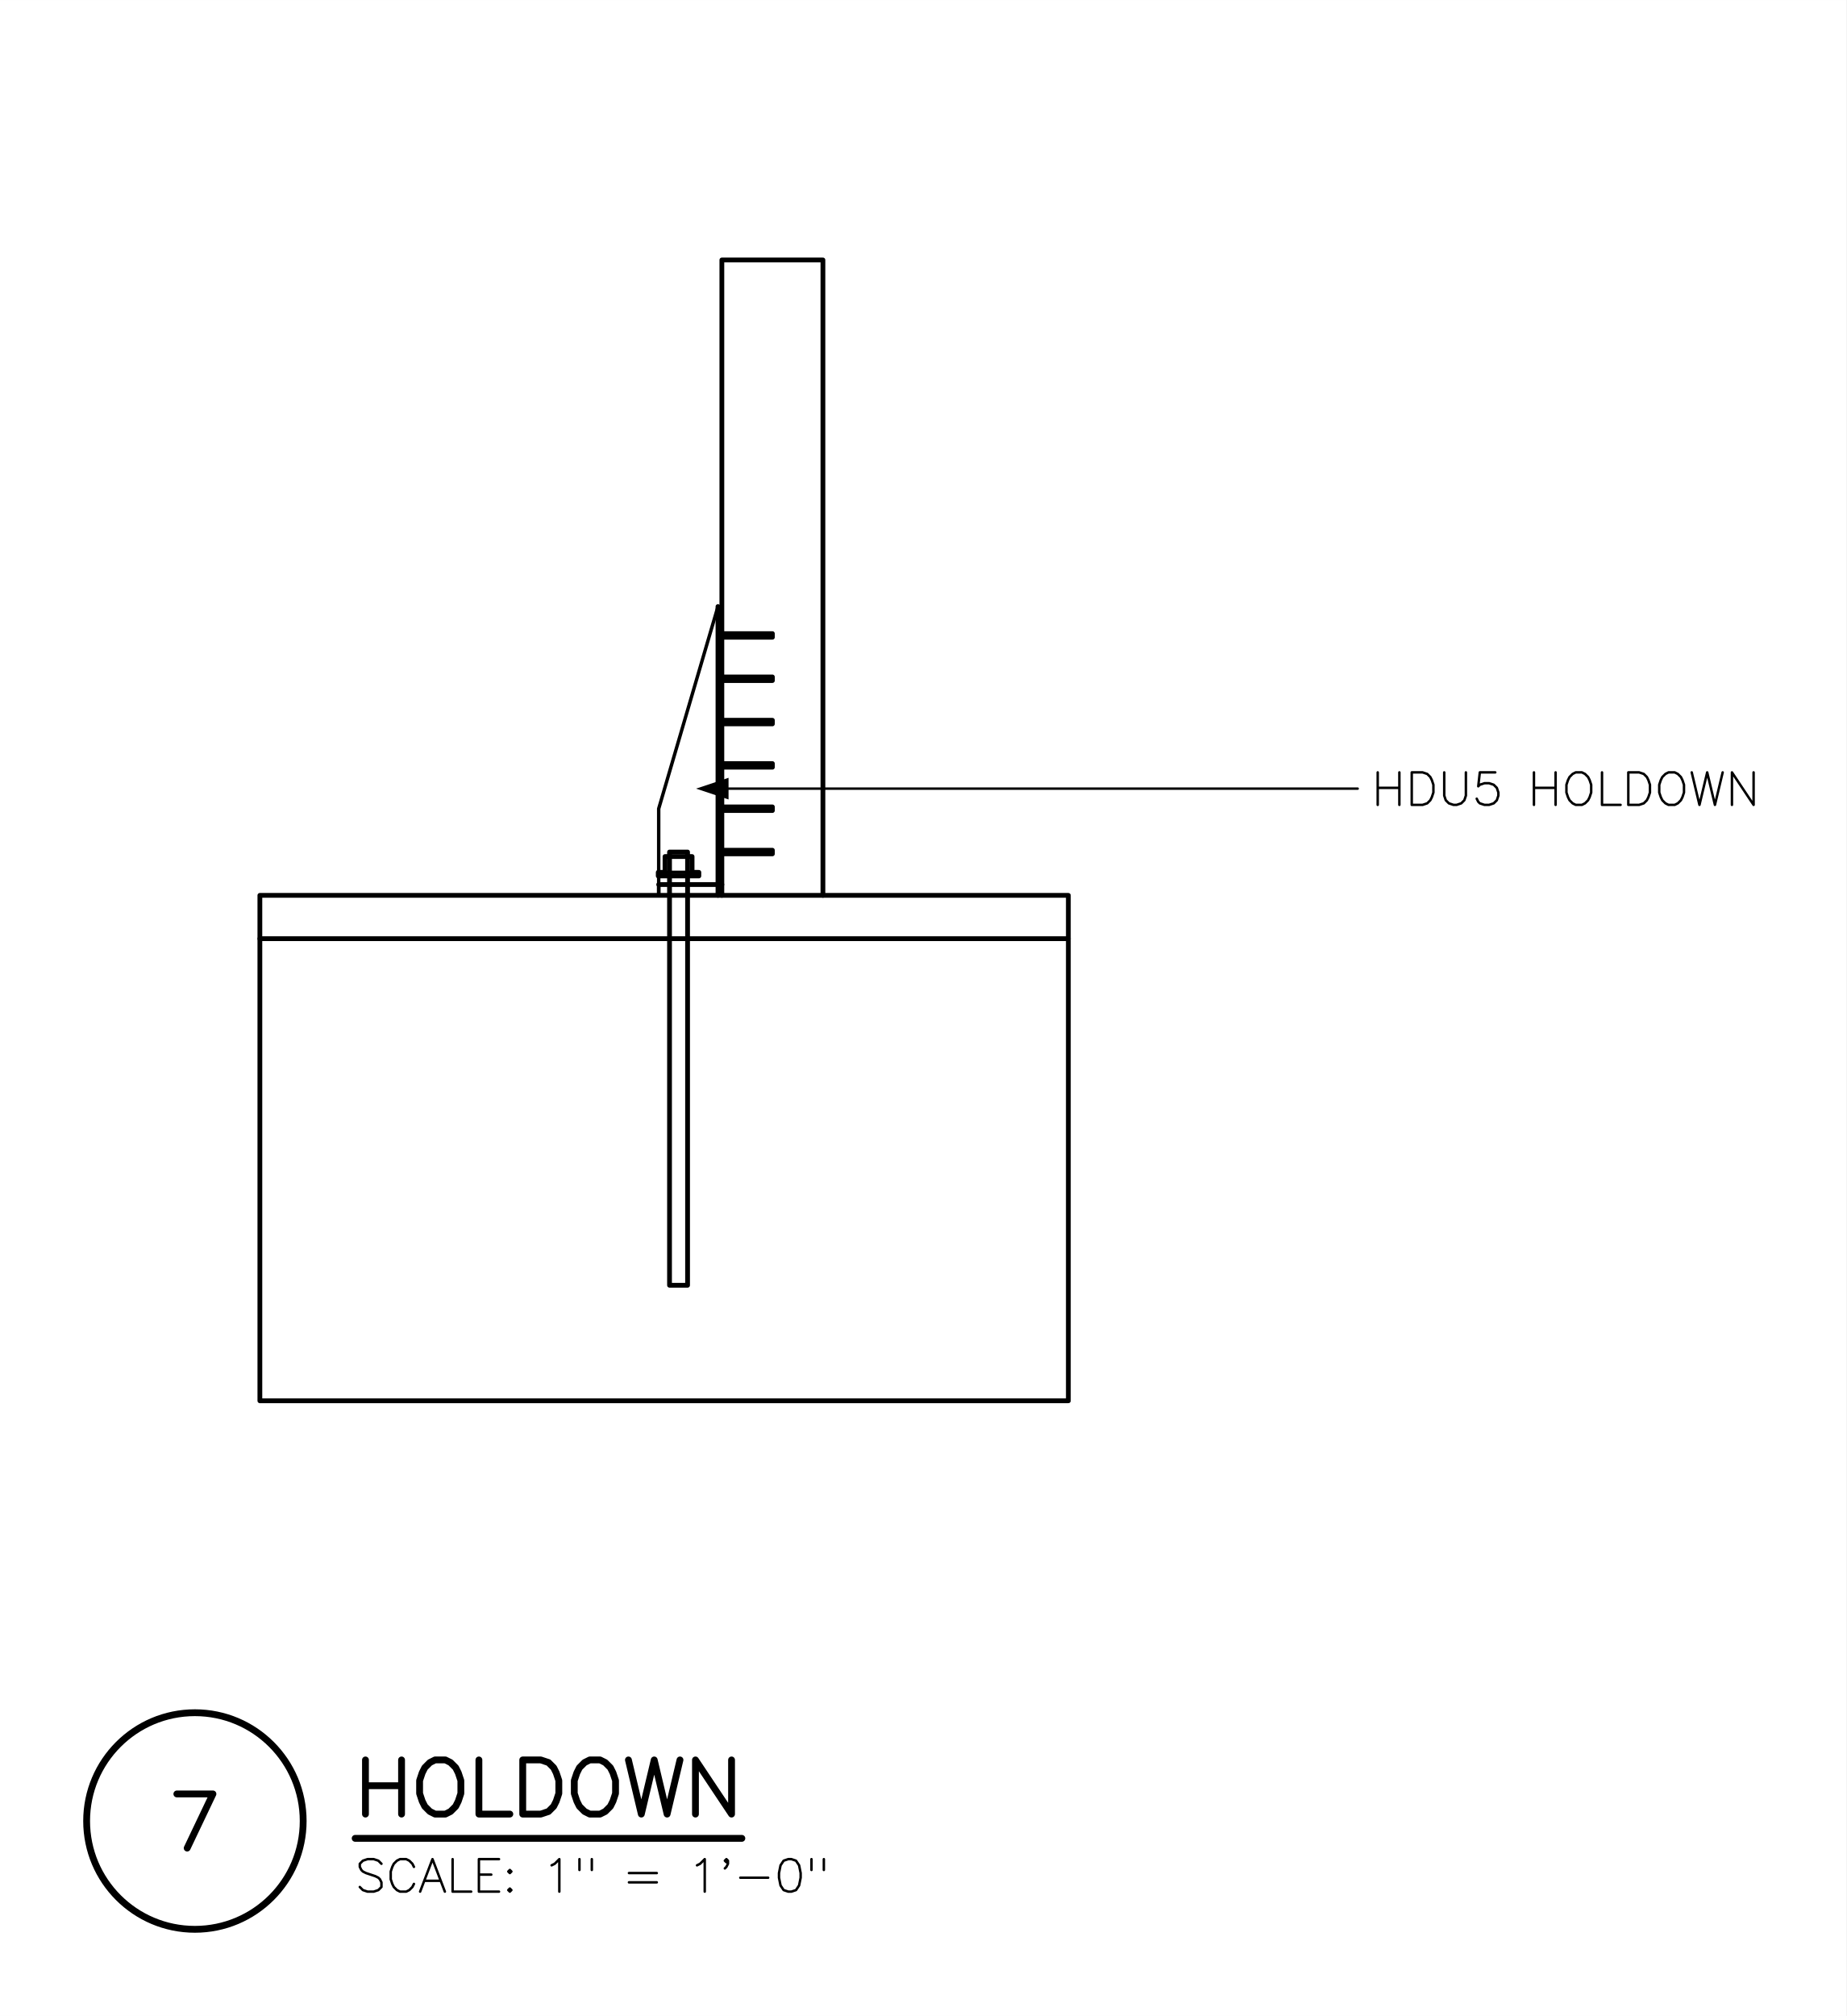
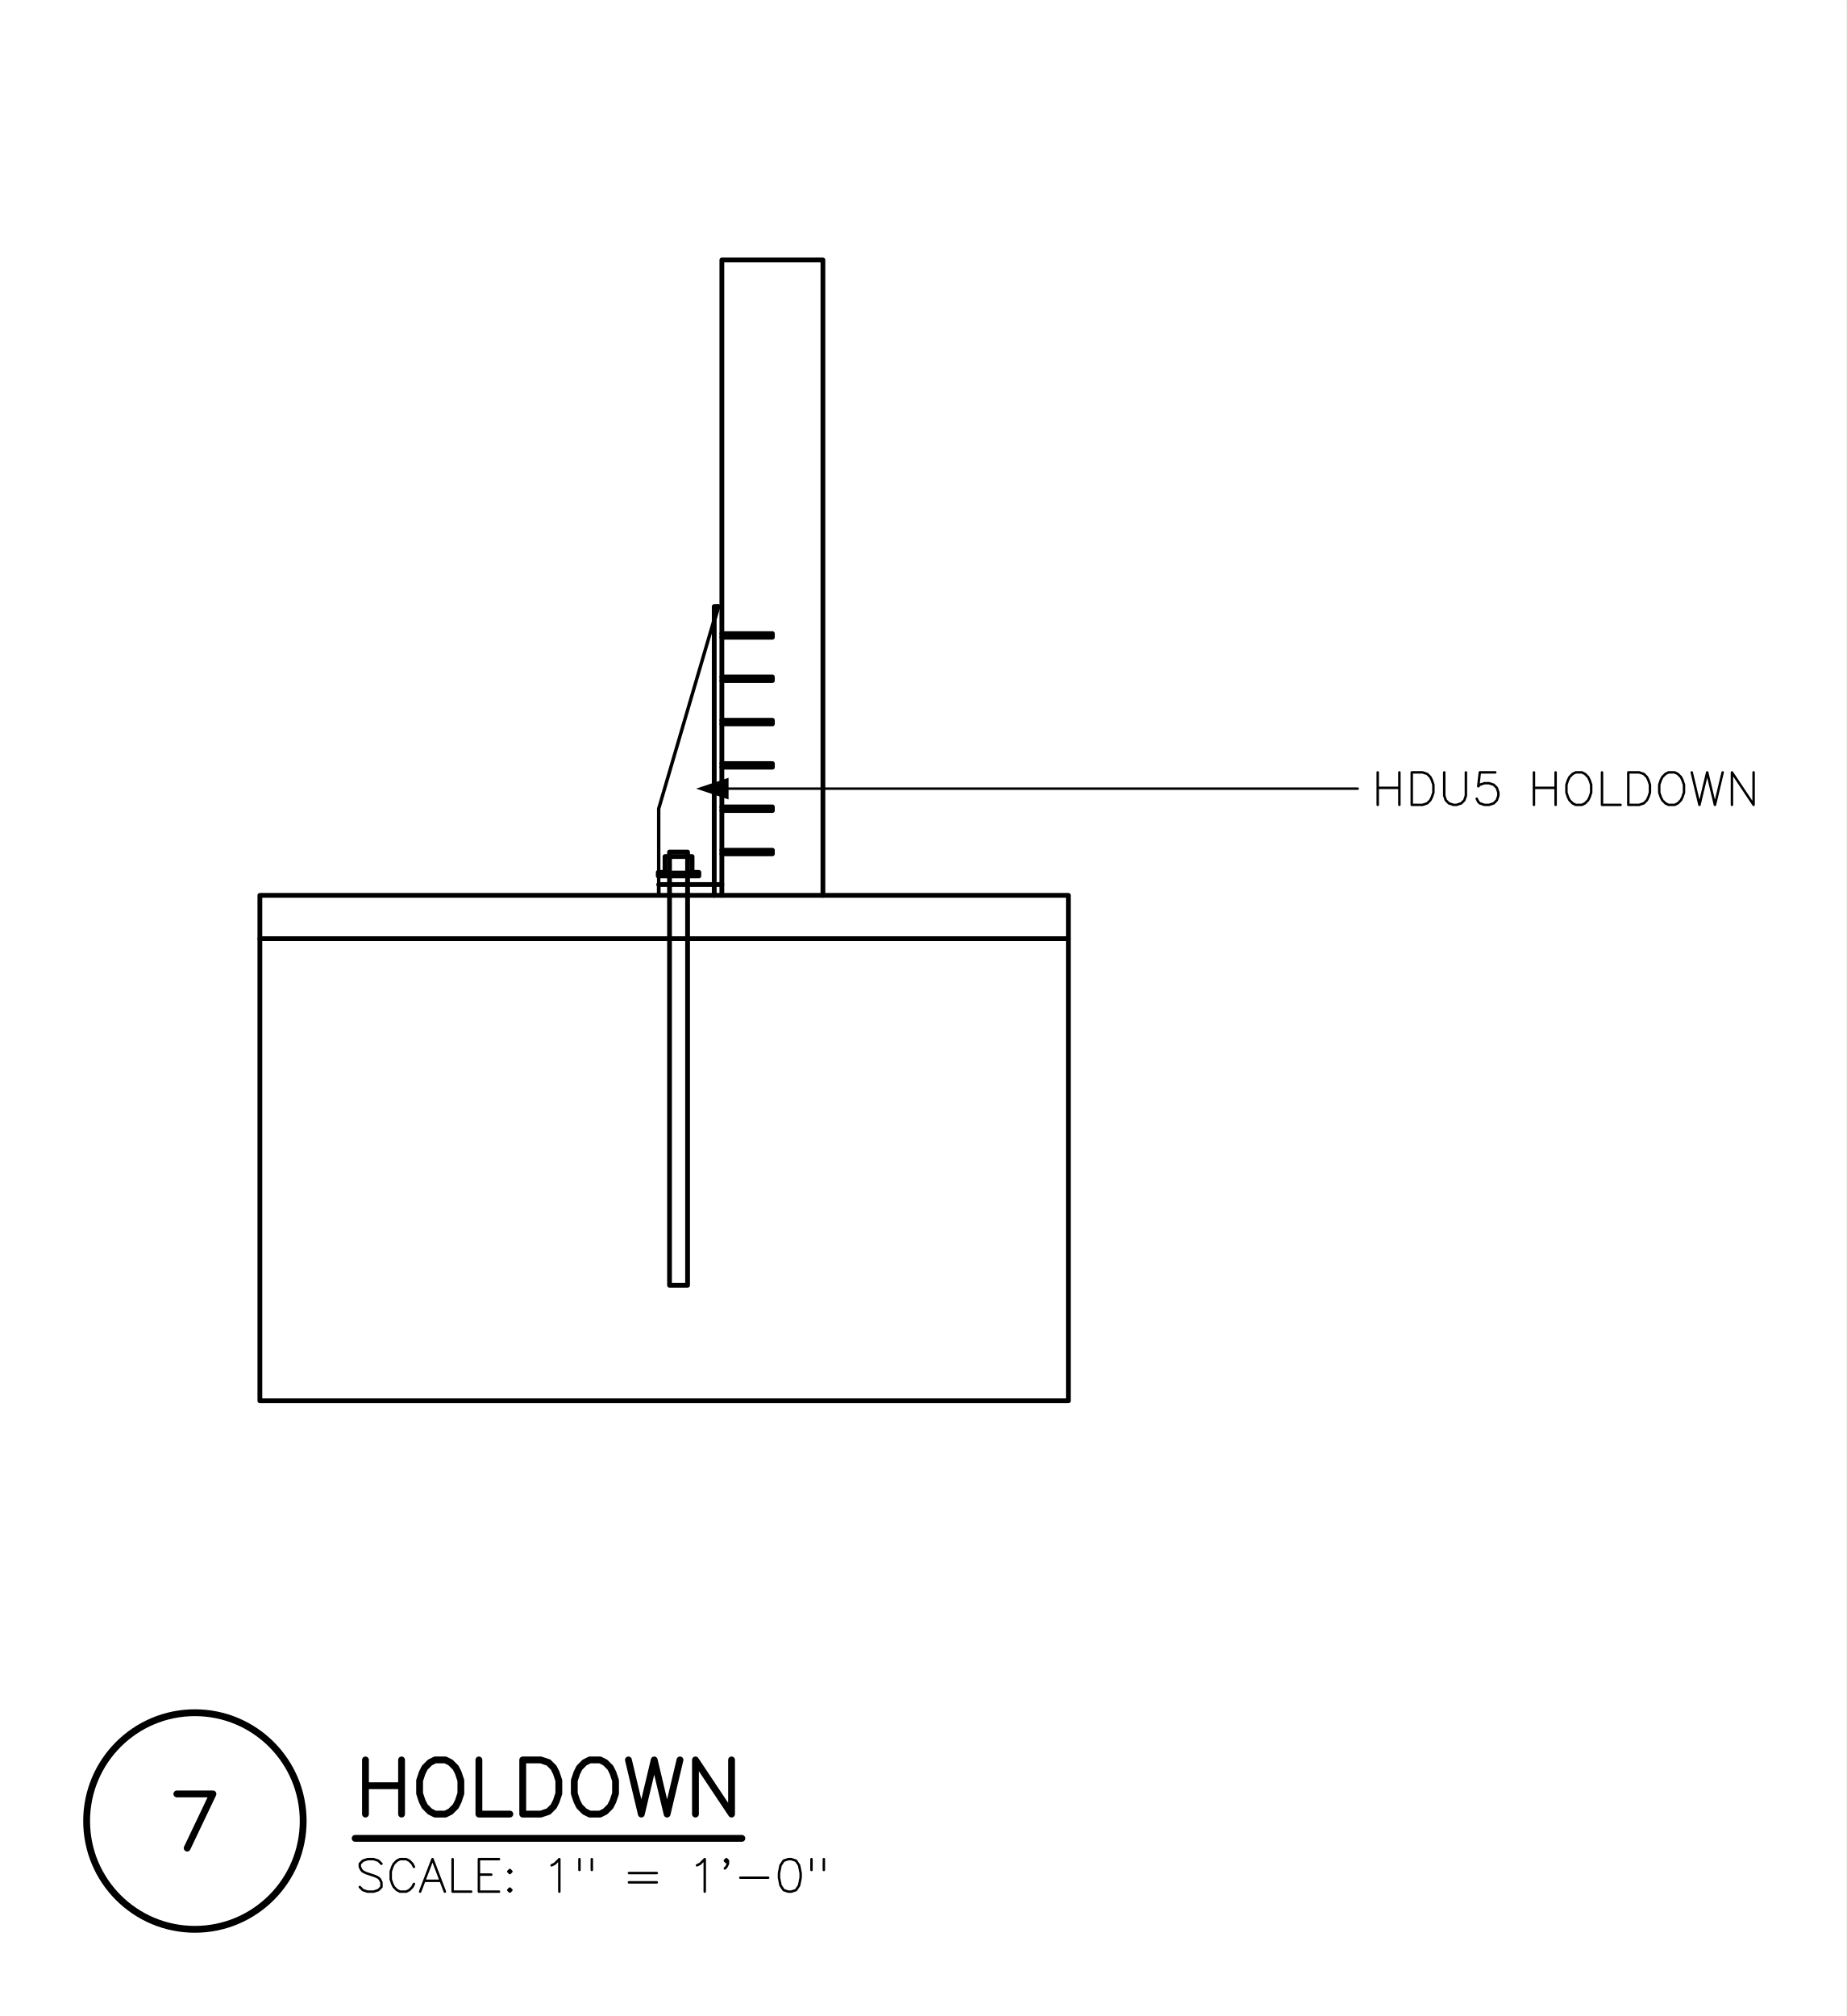
<svg xmlns="http://www.w3.org/2000/svg" width="5.329in" height="5.817in" viewBox="0 0 511.571 558.4">
  <rect width="100%" height="100%" fill="#fff" />
  <g id="S-DETL-BYND">
    <g data-src="rod">
      <path d="M191.75 241.625L184.25 241.625" fill="none" stroke="#000" stroke-linecap="round" stroke-linejoin="round" stroke-width="0.945" />
    </g>
    <g data-src="hd">
-       <path d="M198.924 248L200 248L200 245L200 236.5L200 235.5L200 224.5L200 223.5L200 212.5L200 211.5" fill="none" stroke="#000" stroke-linecap="round" stroke-linejoin="round" stroke-width="0.945" />
-       <path d="M198.924 248L200 248L200 245L200 236.5L200 235.5L200 224.5L200 223.5L200 212.5L200 211.5" fill="none" stroke="#000" stroke-linecap="round" stroke-linejoin="round" stroke-width="0.945" />
-       <path d="M198.924 248L200 248L200 168L198.924 168L182.5 224L182.5 241.625" fill="none" stroke="#000" stroke-linecap="round" stroke-linejoin="round" stroke-width="0.945" />
+       <path d="M197.888 248L200 248L200 245L200 236.5L200 235.5L200 224.5L200 223.5L200 212.5L200 211.5" fill="none" stroke="#000" stroke-linecap="round" stroke-linejoin="round" stroke-width="0.945" />
+       <path d="M197.888 248L200 248L200 245L200 236.5L200 235.5L200 224.5L200 223.5L200 212.5L200 211.5" fill="none" stroke="#000" stroke-linecap="round" stroke-linejoin="round" stroke-width="0.945" />
+       <path d="M197.888 248L200 248L200 168L198.924 168" fill="none" stroke="#000" stroke-linecap="round" stroke-linejoin="round" stroke-width="0.945" />
      <path d="M200 212.5L200 211.5L200 200.5L200 199.5L200 188.5L200 187.5" fill="none" stroke="#000" stroke-linecap="round" stroke-linejoin="round" stroke-width="0.945" />
      <path d="M200 212.5L200 211.5L200 200.5L200 199.5L200 188.5L200 187.5L200 176.5L200 175.5" fill="none" stroke="#000" stroke-linecap="round" stroke-linejoin="round" stroke-width="0.945" />
      <path d="M200 188.5L200 187.5L200 176.5L200 175.5L200 168L198.924 168" fill="none" stroke="#000" stroke-linecap="round" stroke-linejoin="round" stroke-width="0.945" />
      <path d="M200 176.5L200 175.5L200 168L198.924 168" fill="none" stroke="#000" stroke-linecap="round" stroke-linejoin="round" stroke-width="0.945" />
      <path d="M182.5 245L182.5 248L185.5 248" fill="none" stroke="#000" stroke-linecap="round" stroke-linejoin="round" stroke-width="0.945" />
-       <path d="M190.5 248L198.924 248L200 248L200 245" fill="none" stroke="#000" stroke-linecap="round" stroke-linejoin="round" stroke-width="0.945" />
+       <path d="M190.5 248L197.888 248L200 248L200 245" fill="none" stroke="#000" stroke-linecap="round" stroke-linejoin="round" stroke-width="0.945" />
      <path d="M182.5 242.625L182.5 245L182.5 248L200 248L200 245" fill="none" stroke="#000" stroke-linecap="round" stroke-linejoin="round" stroke-width="0.945" />
-       <path d="M190.5 248L198.924 248L200 248L200 245" fill="none" stroke="#000" stroke-linecap="round" stroke-linejoin="round" stroke-width="0.945" />
+       <path d="M190.5 248L197.888 248L200 248L200 245" fill="none" stroke="#000" stroke-linecap="round" stroke-linejoin="round" stroke-width="0.945" />
+       <path d="M197.888 171.532L182.5 224L182.5 241.625" fill="none" stroke="#000" stroke-linecap="round" stroke-linejoin="round" stroke-width="0.945" />
      <path d="M182.5 245L182.5 248L185.5 248" fill="none" stroke="#000" stroke-linecap="round" stroke-linejoin="round" stroke-width="0.945" />
      <path d="M200 236.5L200 235.5" fill="none" stroke="#000" stroke-linecap="round" stroke-linejoin="round" stroke-width="0.945" />
      <path d="M200 236.5L200 235.5" fill="none" stroke="#000" stroke-linecap="round" stroke-linejoin="round" stroke-width="0.945" />
      <path d="M200 224.5L200 223.5" fill="none" stroke="#000" stroke-linecap="round" stroke-linejoin="round" stroke-width="0.945" />
      <path d="M200 224.5L200 223.5" fill="none" stroke="#000" stroke-linecap="round" stroke-linejoin="round" stroke-width="0.945" />
      <path d="M200 200.5L200 199.5" fill="none" stroke="#000" stroke-linecap="round" stroke-linejoin="round" stroke-width="0.945" />
      <path d="M200 200.5L200 199.5" fill="none" stroke="#000" stroke-linecap="round" stroke-linejoin="round" stroke-width="0.945" />
      <path d="M200 188.5L200 187.5" fill="none" stroke="#000" stroke-linecap="round" stroke-linejoin="round" stroke-width="0.945" />
      <path d="M200 176.5L200 175.5" fill="none" stroke="#000" stroke-linecap="round" stroke-linejoin="round" stroke-width="0.945" />
      <path d="M200 236.5L200 235.5" fill="none" stroke="#000" stroke-linecap="round" stroke-linejoin="round" stroke-width="0.945" />
      <path d="M200 224.5L200 223.5" fill="none" stroke="#000" stroke-linecap="round" stroke-linejoin="round" stroke-width="0.945" />
      <path d="M200 212.5L200 211.5" fill="none" stroke="#000" stroke-linecap="round" stroke-linejoin="round" stroke-width="0.945" />
      <path d="M200 200.5L200 199.5" fill="none" stroke="#000" stroke-linecap="round" stroke-linejoin="round" stroke-width="0.945" />
      <path d="M200 188.5L200 187.5" fill="none" stroke="#000" stroke-linecap="round" stroke-linejoin="round" stroke-width="0.945" />
      <path d="M200 176.5L200 175.5" fill="none" stroke="#000" stroke-linecap="round" stroke-linejoin="round" stroke-width="0.945" />
    </g>
  </g>
  <g id="S-DETL-CUT">
    <g data-src="stem">
      <path d="M72 388L296 388L296 260L72 260L72 388Z" fill="none" stroke="#000" stroke-linecap="round" stroke-linejoin="round" stroke-width="1.323" />
    </g>
    <g data-src="sill">
      <path d="M296 260L296 248L72 248L72 260" fill="none" stroke="#000" stroke-linecap="round" stroke-linejoin="round" stroke-width="1.323" />
    </g>
    <g data-src="hpost">
      <path d="M228 248L228 72L200 72L200 248" fill="none" stroke="#000" stroke-linecap="round" stroke-linejoin="round" stroke-width="1.323" />
    </g>
  </g>
  <g id="S-DETL-STL">
    <g data-src="hd">
-       <path d="M198.924 168L198.924 248" fill="none" stroke="#000" stroke-linecap="round" stroke-linejoin="round" stroke-width="1.323" />
+       <path d="M198.924 168L197.888 168L197.888 248" fill="none" stroke="#000" stroke-linecap="round" stroke-linejoin="round" stroke-width="1.323" />
      <path d="M200 245L182.5 245" fill="none" stroke="#000" stroke-linecap="round" stroke-linejoin="round" stroke-width="1.323" />
+       <path d="M198.924 168L197.888 171.532" fill="none" stroke="#000" stroke-linecap="round" stroke-linejoin="round" stroke-width="1.323" />
      <path d="M182.5 241.625L182.5 242.625" fill="none" stroke="#000" stroke-linecap="round" stroke-linejoin="round" stroke-width="1.323" />
      <path d="M200 236.5L214 236.5L214 235.5L200 235.5" fill="none" stroke="#000" stroke-linecap="round" stroke-linejoin="round" stroke-width="1.323" />
      <path d="M200 224.5L214 224.5L214 223.5L200 223.5" fill="none" stroke="#000" stroke-linecap="round" stroke-linejoin="round" stroke-width="1.323" />
      <path d="M200 212.5L214 212.5L214 211.5L200 211.5" fill="none" stroke="#000" stroke-linecap="round" stroke-linejoin="round" stroke-width="1.323" />
      <path d="M200 200.5L214 200.5L214 199.5L200 199.5" fill="none" stroke="#000" stroke-linecap="round" stroke-linejoin="round" stroke-width="1.323" />
      <path d="M200 188.5L214 188.5L214 187.5L200 187.5" fill="none" stroke="#000" stroke-linecap="round" stroke-linejoin="round" stroke-width="1.323" />
      <path d="M200 176.5L214 176.5L214 175.5L200 175.5" fill="none" stroke="#000" stroke-linecap="round" stroke-linejoin="round" stroke-width="1.323" />
    </g>
    <g data-src="rod">
      <path d="M190.5 236L190.5 356L185.5 356L185.5 236L190.5 236Z" fill="none" stroke="#000" stroke-linecap="round" stroke-linejoin="round" stroke-width="1.323" />
      <path d="M184.25 241.625L182.375 241.625L182.375 242.625L193.625 242.625L193.625 241.625L191.75 241.625L191.75 237.25L184.25 237.25L184.25 241.625Z" fill="none" stroke="#000" stroke-linecap="round" stroke-linejoin="round" stroke-width="1.323" />
    </g>
  </g>
  <g id="S-DETL-HIDN">
    <g data-src="hd">
+       <path d="M198.924 168L197.888 171.532" fill="none" stroke="#000" stroke-linecap="round" stroke-linejoin="round" stroke-width="0.68" stroke-dasharray="7.559 3.78" />
      <path d="M182.5 241.625L182.5 242.625" fill="none" stroke="#000" stroke-linecap="round" stroke-linejoin="round" stroke-width="0.68" stroke-dasharray="7.559 3.78" />
      <path d="M185.5 248L190.5 248" fill="none" stroke="#000" stroke-linecap="round" stroke-linejoin="round" stroke-width="0.68" stroke-dasharray="7.559 3.78" />
    </g>
  </g>
  <g id="S-ANNO-NOTE">
    <g data-src="n1">
      <path d="M381.714 213.935L381.714 222.935M387.714 213.935L387.714 222.935M381.714 218.221L387.714 218.221M391.143 213.935L391.143 222.935M391.143 213.935L394.143 213.935L395.429 214.364L396.286 215.221L396.714 216.078L397.143 217.364L397.143 219.507L396.714 220.793L396.286 221.65L395.429 222.507L394.143 222.935L391.143 222.935M400.143 213.935L400.143 220.364L400.571 221.65L401.429 222.507L402.714 222.935L403.571 222.935L404.857 222.507L405.714 221.65L406.143 220.364L406.143 213.935M414.286 213.935L410 213.935L409.571 217.793L410 217.364L411.286 216.935L412.571 216.935L413.857 217.364L414.714 218.221L415.143 219.507L415.143 220.364L414.714 221.65L413.857 222.507L412.571 222.935L411.286 222.935L410 222.507L409.571 222.078L409.143 221.221M425 213.935L425 222.935M431 213.935L431 222.935M425 218.221L431 218.221M436.571 213.935L435.714 214.364L434.857 215.221L434.429 216.078L434 217.364L434 219.507L434.429 220.793L434.857 221.65L435.714 222.507L436.571 222.935L438.286 222.935L439.143 222.507L440 221.65L440.429 220.793L440.857 219.507L440.857 217.364L440.429 216.078L440 215.221L439.143 214.364L438.286 213.935L436.571 213.935M443.857 213.935L443.857 222.935M443.857 222.935L449 222.935M451.143 213.935L451.143 222.935M451.143 213.935L454.143 213.935L455.429 214.364L456.286 215.221L456.714 216.078L457.143 217.364L457.143 219.507L456.714 220.793L456.286 221.65L455.429 222.507L454.143 222.935L451.143 222.935M462.286 213.935L461.429 214.364L460.571 215.221L460.143 216.078L459.714 217.364L459.714 219.507L460.143 220.793L460.571 221.65L461.429 222.507L462.286 222.935L464 222.935L464.857 222.507L465.714 221.65L466.143 220.793L466.571 219.507L466.571 217.364L466.143 216.078L465.714 215.221L464.857 214.364L464 213.935L462.286 213.935M468.714 213.935L470.857 222.935M473 213.935L470.857 222.935M473 213.935L475.143 222.935M477.286 213.935L475.143 222.935M479.857 213.935L479.857 222.935M479.857 213.935L485.857 222.935M485.857 213.935L485.857 222.935" fill="none" stroke="#000" stroke-linecap="round" stroke-linejoin="round" stroke-width="0.68" />
      <path d="M376.16 218.435L364.16 218.435L201.852 218.435" fill="none" stroke="#000" stroke-linecap="round" stroke-linejoin="round" stroke-width="0.68" />
      <path d="M192.852 218.435L201.852 221.435L201.852 215.435L192.852 218.435Z" fill="#000" fill-rule="evenodd" stroke="none" />
    </g>
  </g>
  <g id="S-ANNO-TTLB">
    <g data-src="title:G">
      <path d="M24 504.4A30 30 0 0 1 84 504.4A30 30 0 0 1 24 504.4Z" fill="none" stroke="#000" stroke-linecap="round" stroke-linejoin="round" stroke-width="1.89" />
      <path d="M59 496.9L51.857 511.9M49 496.9L59 496.9" fill="none" stroke="#000" stroke-linecap="round" stroke-linejoin="round" stroke-width="1.89" />
      <path d="M101.257 487.48L101.257 502.48M111.257 487.48L111.257 502.48M101.257 494.623L111.257 494.623M120.543 487.48L119.114 488.194L117.686 489.623L116.971 491.051L116.257 493.194L116.257 496.766L116.971 498.909L117.686 500.337L119.114 501.766L120.543 502.48L123.4 502.48L124.829 501.766L126.257 500.337L126.971 498.909L127.686 496.766L127.686 493.194L126.971 491.051L126.257 489.623L124.829 488.194L123.4 487.48L120.543 487.48M132.686 487.48L132.686 502.48M132.686 502.48L141.257 502.48M144.829 487.48L144.829 502.48M144.829 487.48L149.829 487.48L151.971 488.194L153.4 489.623L154.114 491.051L154.829 493.194L154.829 496.766L154.114 498.909L153.4 500.337L151.971 501.766L149.829 502.48L144.829 502.48M163.4 487.48L161.971 488.194L160.543 489.623L159.829 491.051L159.114 493.194L159.114 496.766L159.829 498.909L160.543 500.337L161.971 501.766L163.4 502.48L166.257 502.48L167.686 501.766L169.114 500.337L169.829 498.909L170.543 496.766L170.543 493.194L169.829 491.051L169.114 489.623L167.686 488.194L166.257 487.48L163.4 487.48M174.114 487.48L177.686 502.48M181.257 487.48L177.686 502.48M181.257 487.48L184.829 502.48M188.4 487.48L184.829 502.48M192.686 487.48L192.686 502.48M192.686 487.48L202.686 502.48M202.686 487.48L202.686 502.48" fill="none" stroke="#000" stroke-linecap="round" stroke-linejoin="round" stroke-width="1.89" />
      <path d="M98.4 509.2L205.543 509.2" fill="none" stroke="#000" stroke-linecap="round" stroke-linejoin="round" stroke-width="1.89" />
      <path d="M105.686 516.246L104.829 515.389L103.543 514.96L101.829 514.96L100.543 515.389L99.686 516.246L99.686 517.103L100.114 517.96L100.543 518.389L101.4 518.817L103.971 519.674L104.829 520.103L105.257 520.531L105.686 521.389L105.686 522.674L104.829 523.531L103.543 523.96L101.829 523.96L100.543 523.531L99.686 522.674M114.686 517.103L114.257 516.246L113.4 515.389L112.543 514.96L110.829 514.96L109.971 515.389L109.114 516.246L108.686 517.103L108.257 518.389L108.257 520.531L108.686 521.817L109.114 522.674L109.971 523.531L110.829 523.96L112.543 523.96L113.4 523.531L114.257 522.674L114.686 521.817M119.829 514.96L116.4 523.96M119.829 514.96L123.257 523.96M117.686 520.96L121.971 520.96M125.4 514.96L125.4 523.96M125.4 523.96L130.543 523.96M132.686 514.96L132.686 523.96M132.686 514.96L138.257 514.96M132.686 519.246L136.114 519.246M132.686 523.96L138.257 523.96M141.257 517.96L140.829 518.389L141.257 518.817L141.686 518.389L141.257 517.96M141.257 523.103L140.829 523.531L141.257 523.96L141.686 523.531L141.257 523.103M152.829 516.674L153.686 516.246L154.971 514.96L154.971 523.96M160.543 514.96L160.543 517.96M163.971 514.96L163.971 517.96M174.257 518.817L181.971 518.817M174.257 521.389L181.971 521.389M193.114 516.674L193.971 516.246L195.257 514.96L195.257 523.96M201.257 515.817L200.829 515.389L201.257 514.96L201.686 515.389L201.686 516.246L201.257 517.103L200.829 517.531M205.114 520.103L212.829 520.103M218.4 514.96L217.114 515.389L216.257 516.674L215.829 518.817L215.829 520.103L216.257 522.246L217.114 523.531L218.4 523.96L219.257 523.96L220.543 523.531L221.4 522.246L221.829 520.103L221.829 518.817L221.4 516.674L220.543 515.389L219.257 514.96L218.4 514.96M224.829 514.96L224.829 517.96M228.257 514.96L228.257 517.96" fill="none" stroke="#000" stroke-linecap="round" stroke-linejoin="round" stroke-width="0.68" />
    </g>
  </g>
</svg>
